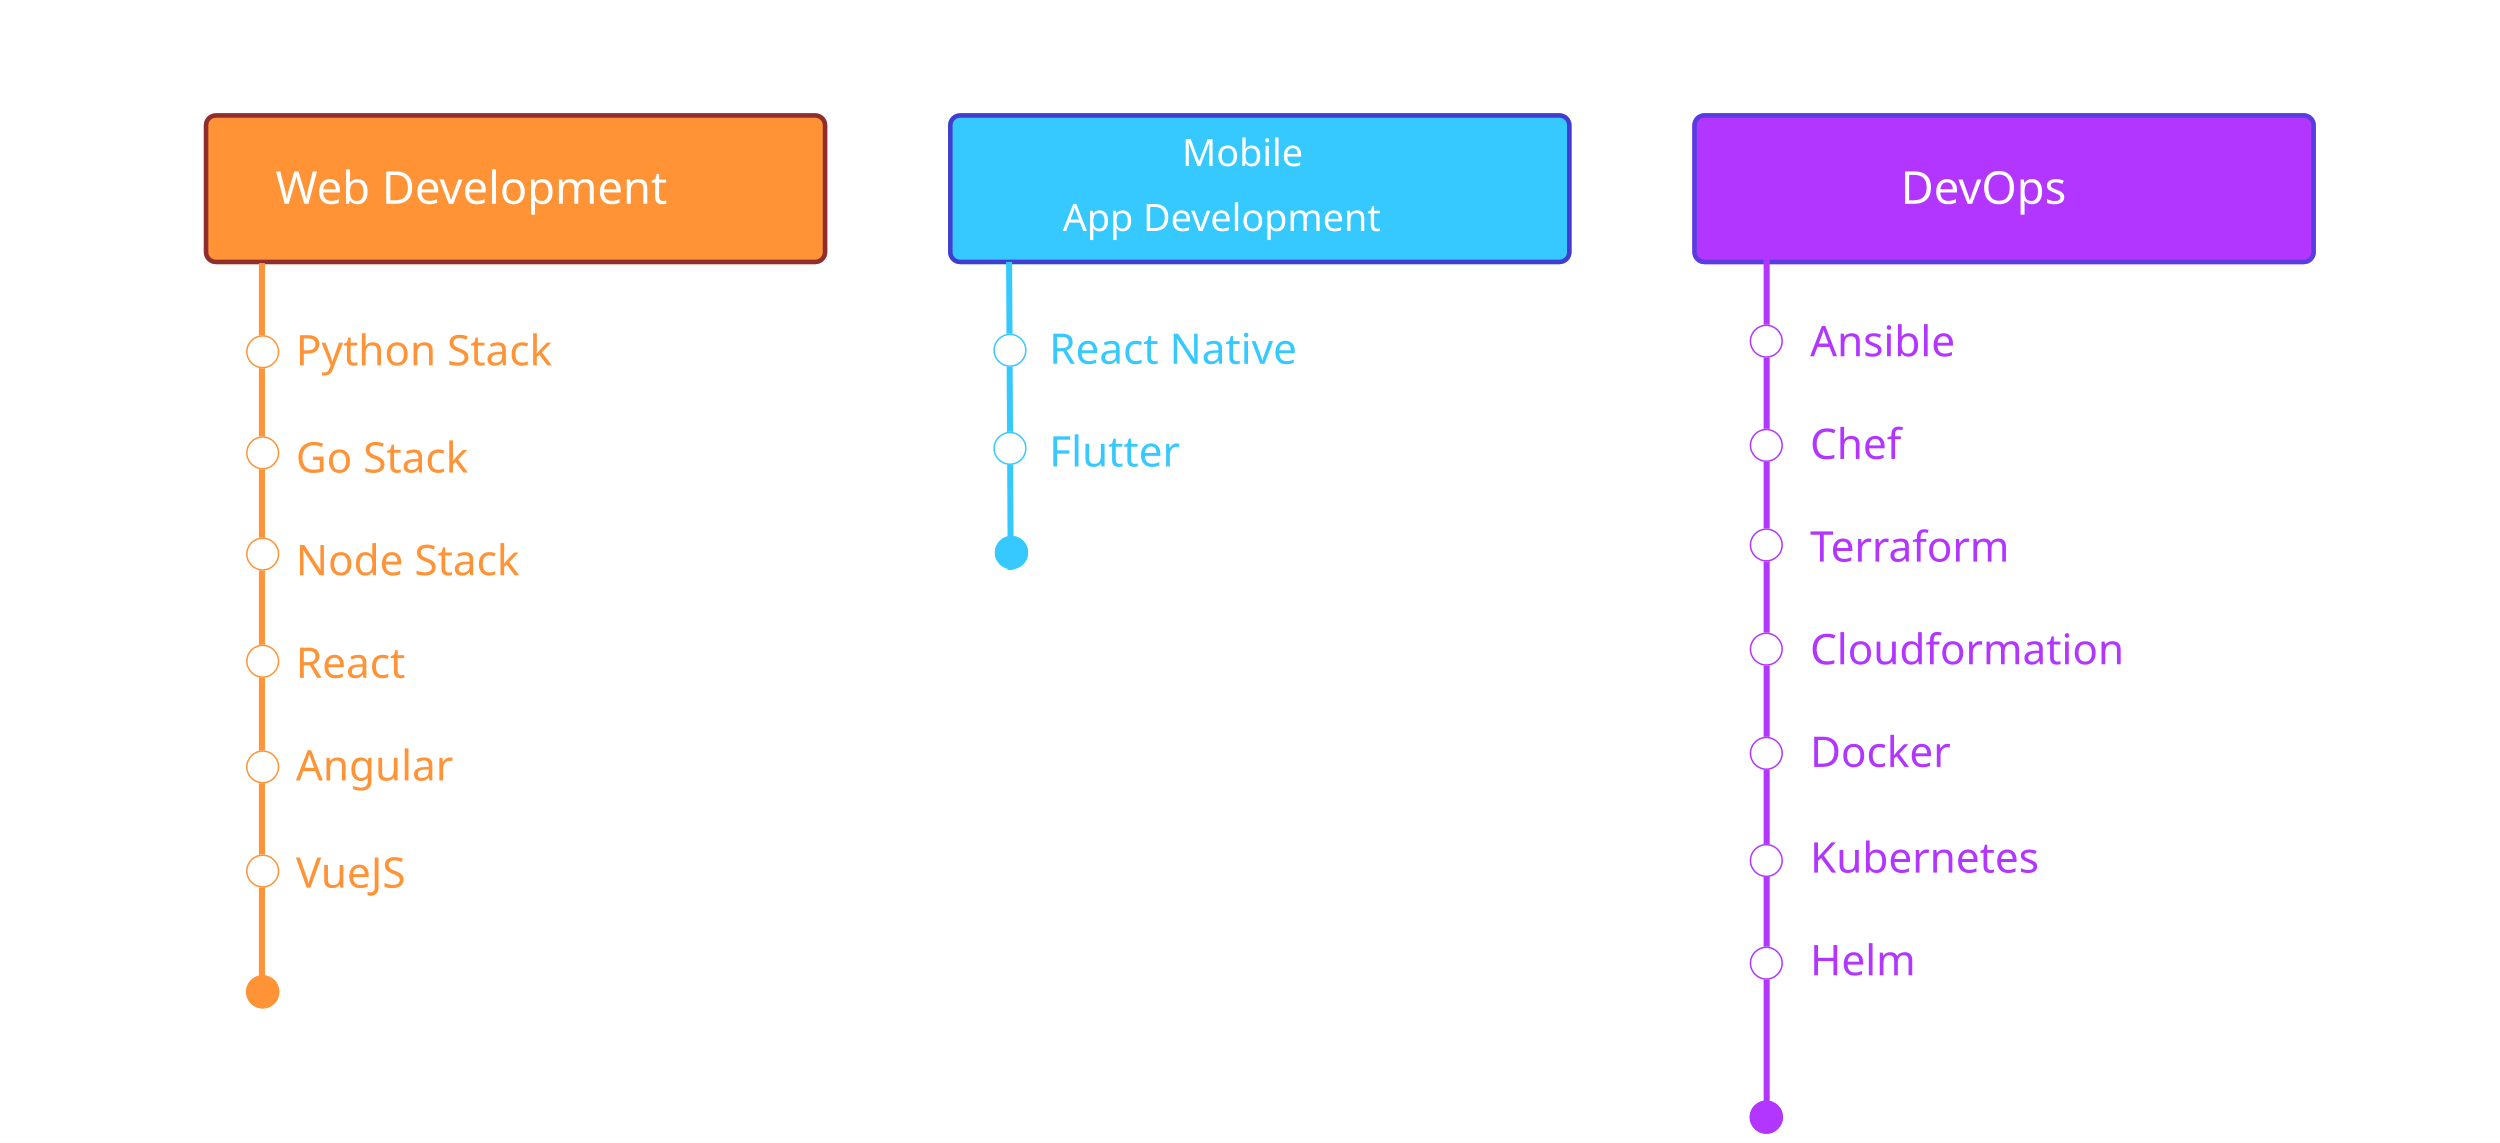
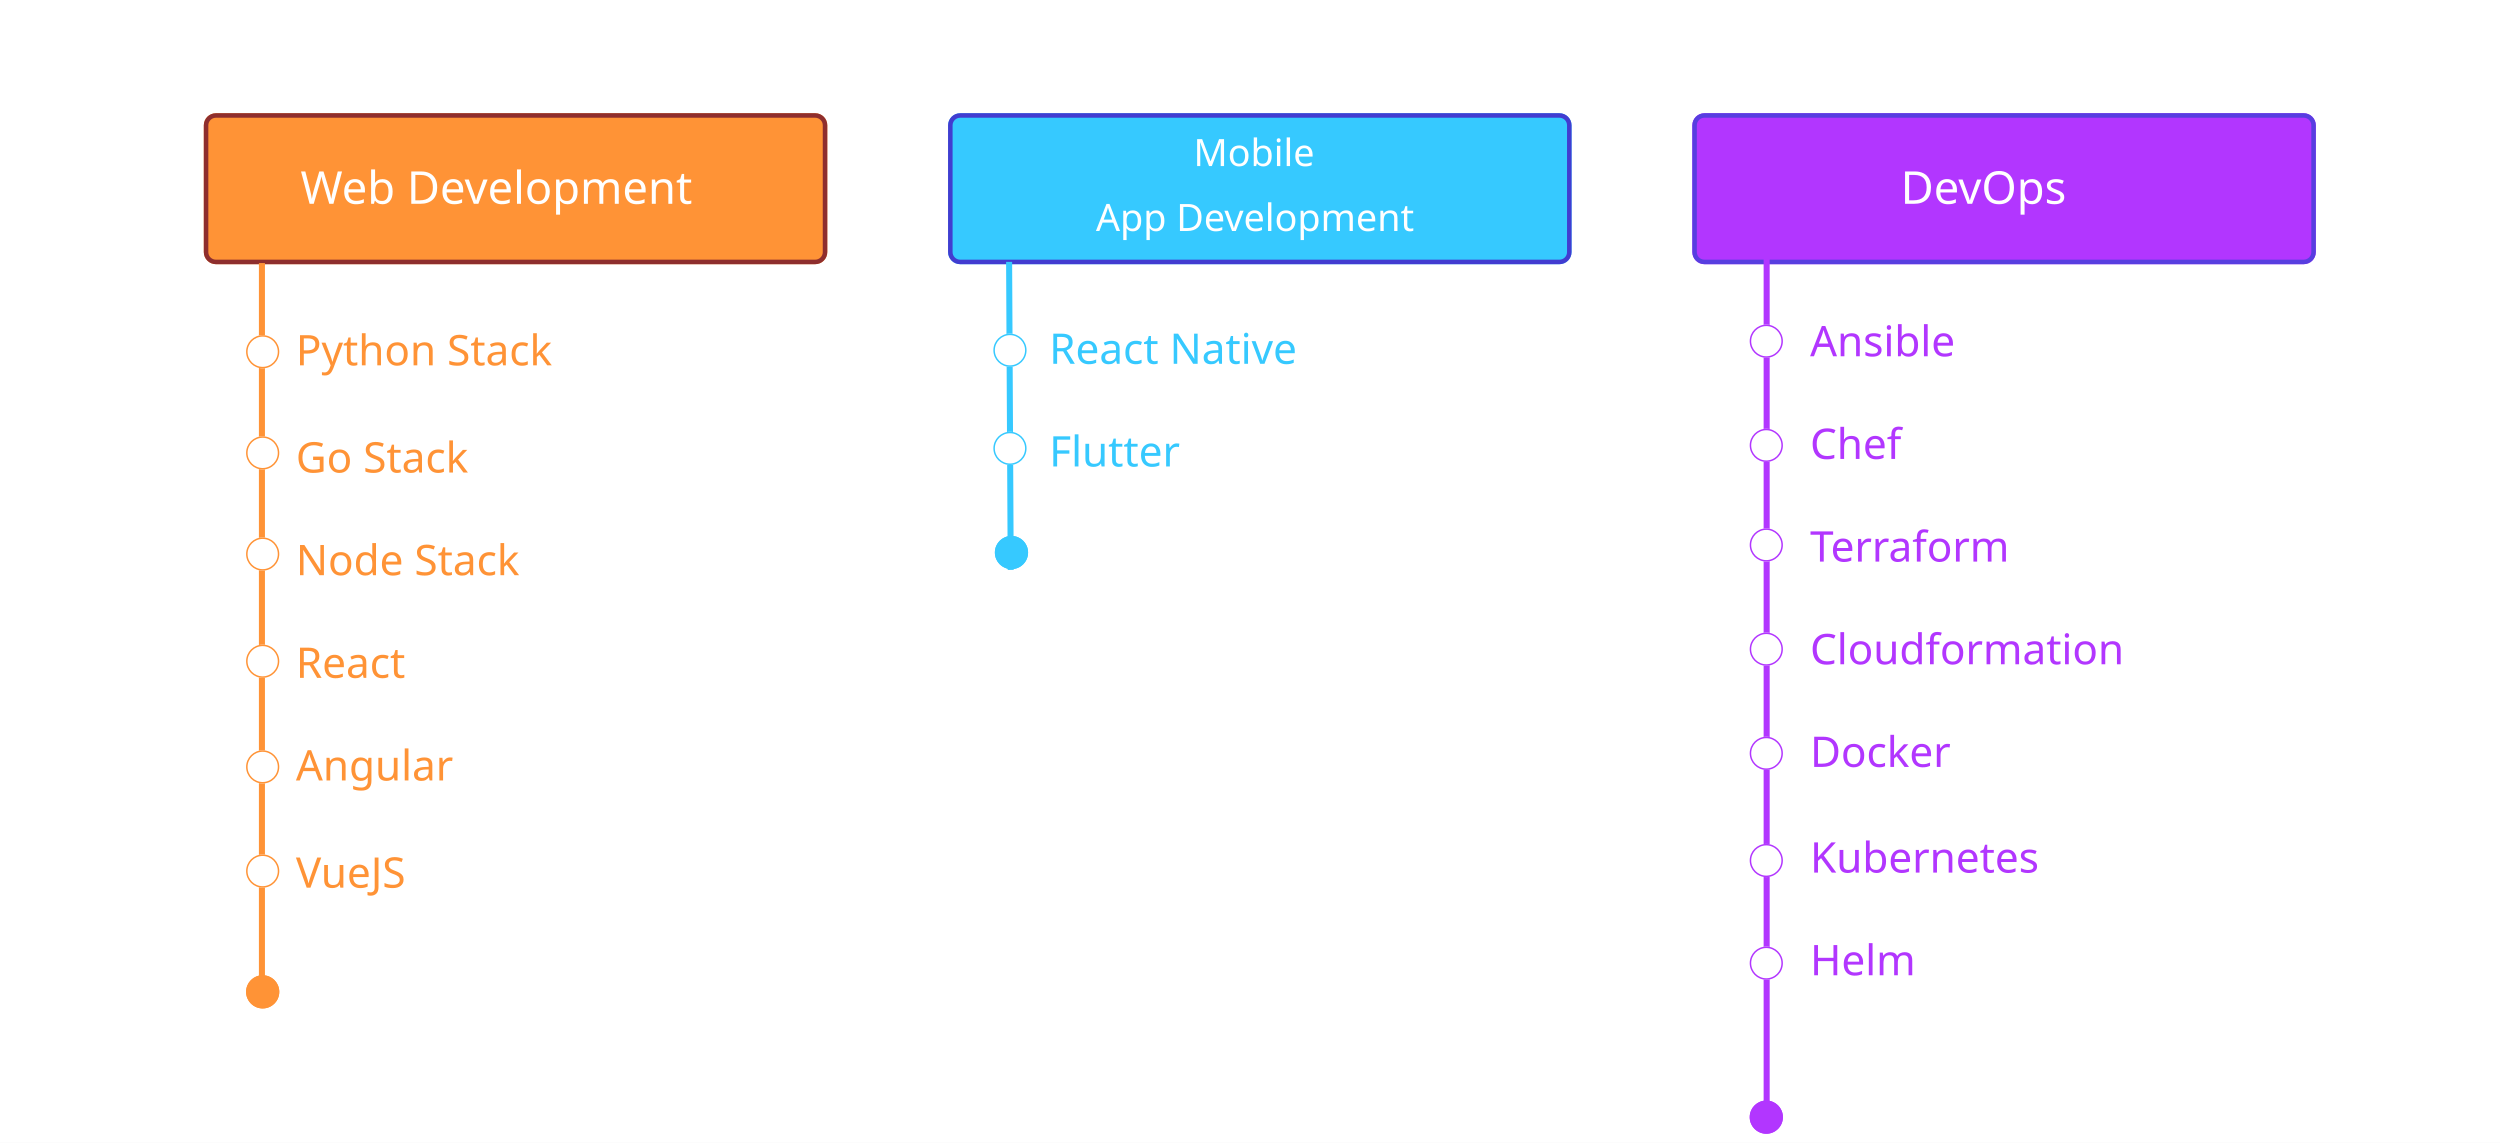
<svg xmlns="http://www.w3.org/2000/svg" width="1656" height="757" viewBox="0 0 1656 757">
  <defs>
    <style>
      .cls-1 {
        clip-path: url(#clip-ss);
      }

-       .cls-13, .cls-14, .cls-2 {
+       .cls-14, .cls-15, .cls-2 {
        fill: #ff9336;
      }

      .cls-2 {
        stroke: #8e2e2e;
      }

      .cls-2, .cls-4, .cls-6 {
        stroke-width: 3px;
      }

-       .cls-12, .cls-16, .cls-21, .cls-3, .cls-5, .cls-8 {
+       .cls-13, .cls-17, .cls-22, .cls-3, .cls-5, .cls-7, .cls-9 {
        fill: #fff;
      }

+       .cls-3, .cls-7 {
+         font-size: 30px;
+       }
+ 
      .cls-3 {
-         font-size: 30px;
-       }
- 
-       .cls-10, .cls-14, .cls-18, .cls-3, .cls-5 {
-         font-family: HiraKakuStdN-W8, Hiragino Kaku Gothic StdN;
-       }
- 
-       .cls-17, .cls-18, .cls-4 {
+         font-family: HiraginoSans-W5, Hiragino Sans;
+       }
+ 
+       .cls-18, .cls-19, .cls-4 {
        fill: #36c9ff;
      }

      .cls-4 {
        stroke: #423cd0;
      }

      .cls-5 {
        font-size: 25px;
-       }
- 
-       .cls-10, .cls-6, .cls-9 {
+         font-family: HiraMaruProN-W4, Hiragino Maru Gothic ProN;
+       }
+ 
+       .cls-10, .cls-11, .cls-6 {
        fill: #b236ff;
      }

      .cls-6 {
        stroke: #583ee0;
      }

-       .cls-11, .cls-15, .cls-20, .cls-7 {
+       .cls-11, .cls-15, .cls-19, .cls-7 {
+         font-family: HiraMaruPro-W4, Hiragino Maru Gothic Pro;
+       }
+ 
+       .cls-12, .cls-16, .cls-21, .cls-8 {
        fill: none;
      }

-       .cls-7, .cls-8, .cls-9 {
+       .cls-10, .cls-8, .cls-9 {
        stroke: #b236ff;
      }

-       .cls-11, .cls-15, .cls-7 {
+       .cls-12, .cls-16, .cls-8 {
        stroke-width: 4px;
      }

-       .cls-10, .cls-14, .cls-18 {
+       .cls-11, .cls-15, .cls-19 {
        font-size: 28px;
      }

-       .cls-11, .cls-12, .cls-13 {
+       .cls-12, .cls-13, .cls-14 {
        stroke: #ff9336;
      }

-       .cls-15, .cls-16, .cls-17 {
+       .cls-16, .cls-17, .cls-18 {
        stroke: #36c9ff;
      }

-       .cls-19 {
+       .cls-20 {
        stroke: none;
      }
    </style>
    <clipPath id="clip-ss">
      <rect width="1656" height="757" />
    </clipPath>
  </defs>
  <g id="ss" class="cls-1">
-     <rect class="cls-21" width="1656" height="757" />
+     <rect class="cls-22" width="1656" height="757" />
    <g id="Tile" transform="translate(135 75)">
      <g id="Rectangle_1" data-name="Rectangle 1" class="cls-2">
-         <rect class="cls-19" width="413" height="100" rx="8" />
-         <rect class="cls-20" x="1.5" y="1.5" width="410" height="97" rx="6.5" />
+         <rect class="cls-20" width="413" height="100" rx="8" />
+         <rect class="cls-21" x="1.5" y="1.5" width="410" height="97" rx="6.5" />
      </g>
      <text id="Web_Development" data-name="Web Development" class="cls-3" transform="translate(207 60)">
-         <tspan x="-159.525" y="0">Web Development</tspan>
+         <tspan x="-142.95" y="0">Web Development</tspan>
      </text>
    </g>
    <g id="Tile-2" data-name="Tile" transform="translate(628 75)">
      <g id="Rectangle_1-2" data-name="Rectangle 1" class="cls-4">
-         <rect class="cls-19" width="413" height="100" rx="8" />
-         <rect class="cls-20" x="1.5" y="1.5" width="410" height="97" rx="6.5" />
+         <rect class="cls-20" width="413" height="100" rx="8" />
+         <rect class="cls-21" x="1.5" y="1.5" width="410" height="97" rx="6.5" />
      </g>
      <text id="Mobile_App_Development" data-name="Mobile  App Development" class="cls-5" transform="translate(207 35)">
-         <tspan x="-52.025" y="0">Mobile </tspan>
-         <tspan x="-131.05" y="43">App Development</tspan>
+         <tspan x="-44.438" y="0">Mobile </tspan>
+         <tspan x="-109.05" y="43">App Development</tspan>
      </text>
    </g>
    <g id="Tile-3" data-name="Tile" transform="translate(1121 75)">
      <g id="Rectangle_1-3" data-name="Rectangle 1" class="cls-6">
-         <rect class="cls-19" width="413" height="100" rx="8" />
-         <rect class="cls-20" x="1.5" y="1.5" width="410" height="97" rx="6.5" />
-       </g>
-       <text id="DevOps" class="cls-3" transform="translate(138 60)">
+         <rect class="cls-20" width="413" height="100" rx="8" />
+         <rect class="cls-21" x="1.5" y="1.5" width="410" height="97" rx="6.5" />
+       </g>
+       <text id="DevOps" class="cls-7" transform="translate(138 60)">
        <tspan x="0" y="0">DevOps</tspan>
      </text>
    </g>
    <g id="DevOps_item" data-name="DevOps item" transform="translate(1160.727 167.242)">
      <g id="Connector">
-         <line id="Line_1" data-name="Line 1" class="cls-7" y2="570.258" transform="translate(9.5)" />
-         <g id="Ellipse_2" data-name="Ellipse 2" class="cls-8" transform="translate(-1.727 47.758)">
-           <circle class="cls-19" cx="11" cy="11" r="11" />
-           <circle class="cls-20" cx="11" cy="11" r="10.5" />
-         </g>
-         <g id="Ellipse_3" data-name="Ellipse 3" class="cls-8" transform="translate(-1.727 116.758)">
-           <circle class="cls-19" cx="11" cy="11" r="11" />
-           <circle class="cls-20" cx="11" cy="11" r="10.5" />
-         </g>
-         <g id="Ellipse_4" data-name="Ellipse 4" class="cls-8" transform="translate(-1.727 182.758)">
-           <circle class="cls-19" cx="11" cy="11" r="11" />
-           <circle class="cls-20" cx="11" cy="11" r="10.5" />
-         </g>
-         <g id="Ellipse_5" data-name="Ellipse 5" class="cls-8" transform="translate(-1.727 251.758)">
-           <circle class="cls-19" cx="11" cy="11" r="11" />
-           <circle class="cls-20" cx="11" cy="11" r="10.5" />
-         </g>
-         <g id="Ellipse_6" data-name="Ellipse 6" class="cls-8" transform="translate(-1.727 320.758)">
-           <circle class="cls-19" cx="11" cy="11" r="11" />
-           <circle class="cls-20" cx="11" cy="11" r="10.5" />
-         </g>
-         <g id="Ellipse_7" data-name="Ellipse 7" class="cls-8" transform="translate(-1.727 391.758)">
-           <circle class="cls-19" cx="11" cy="11" r="11" />
-           <circle class="cls-20" cx="11" cy="11" r="10.5" />
-         </g>
-         <g id="Ellipse_8" data-name="Ellipse 8" class="cls-8" transform="translate(-1.727 459.758)">
-           <circle class="cls-19" cx="11" cy="11" r="11" />
-           <circle class="cls-20" cx="11" cy="11" r="10.5" />
-         </g>
-         <g id="Ellipse_11" data-name="Ellipse 11" class="cls-9" transform="translate(-1.727 561.758)">
-           <circle class="cls-19" cx="11" cy="11" r="11" />
-           <circle class="cls-20" cx="11" cy="11" r="10.5" />
-         </g>
-       </g>
-       <text id="Ansible" class="cls-10" transform="translate(38.273 68.758)">
+         <line id="Line_1" data-name="Line 1" class="cls-8" y2="570.258" transform="translate(9.5)" />
+         <g id="Ellipse_2" data-name="Ellipse 2" class="cls-9" transform="translate(-1.727 47.758)">
+           <circle class="cls-20" cx="11" cy="11" r="11" />
+           <circle class="cls-21" cx="11" cy="11" r="10.5" />
+         </g>
+         <g id="Ellipse_3" data-name="Ellipse 3" class="cls-9" transform="translate(-1.727 116.758)">
+           <circle class="cls-20" cx="11" cy="11" r="11" />
+           <circle class="cls-21" cx="11" cy="11" r="10.5" />
+         </g>
+         <g id="Ellipse_4" data-name="Ellipse 4" class="cls-9" transform="translate(-1.727 182.758)">
+           <circle class="cls-20" cx="11" cy="11" r="11" />
+           <circle class="cls-21" cx="11" cy="11" r="10.5" />
+         </g>
+         <g id="Ellipse_5" data-name="Ellipse 5" class="cls-9" transform="translate(-1.727 251.758)">
+           <circle class="cls-20" cx="11" cy="11" r="11" />
+           <circle class="cls-21" cx="11" cy="11" r="10.5" />
+         </g>
+         <g id="Ellipse_6" data-name="Ellipse 6" class="cls-9" transform="translate(-1.727 320.758)">
+           <circle class="cls-20" cx="11" cy="11" r="11" />
+           <circle class="cls-21" cx="11" cy="11" r="10.5" />
+         </g>
+         <g id="Ellipse_7" data-name="Ellipse 7" class="cls-9" transform="translate(-1.727 391.758)">
+           <circle class="cls-20" cx="11" cy="11" r="11" />
+           <circle class="cls-21" cx="11" cy="11" r="10.5" />
+         </g>
+         <g id="Ellipse_8" data-name="Ellipse 8" class="cls-9" transform="translate(-1.727 459.758)">
+           <circle class="cls-20" cx="11" cy="11" r="11" />
+           <circle class="cls-21" cx="11" cy="11" r="10.5" />
+         </g>
+         <g id="Ellipse_11" data-name="Ellipse 11" class="cls-10" transform="translate(-1.727 561.758)">
+           <circle class="cls-20" cx="11" cy="11" r="11" />
+           <circle class="cls-21" cx="11" cy="11" r="10.5" />
+         </g>
+       </g>
+       <text id="Ansible" class="cls-11" transform="translate(38.273 68.758)">
        <tspan x="0" y="0">Ansible</tspan>
      </text>
-       <text id="Chef" class="cls-10" transform="translate(38.273 136.758)">
+       <text id="Chef" class="cls-11" transform="translate(38.273 136.758)">
        <tspan x="0" y="0">Chef</tspan>
      </text>
-       <text id="Terraform" class="cls-10" transform="translate(38.273 204.758)">
+       <text id="Terraform" class="cls-11" transform="translate(38.273 204.758)">
        <tspan x="0" y="0">Terraform</tspan>
      </text>
-       <text id="Cloudformation" class="cls-10" transform="translate(38.273 272.758)">
+       <text id="Cloudformation" class="cls-11" transform="translate(38.273 272.758)">
        <tspan x="0" y="0">Cloudformation</tspan>
      </text>
-       <text id="Docker" class="cls-10" transform="translate(38.273 340.758)">
+       <text id="Docker" class="cls-11" transform="translate(38.273 340.758)">
        <tspan x="0" y="0">Docker</tspan>
      </text>
-       <text id="Kubernetes" class="cls-10" transform="translate(38.273 410.758)">
+       <text id="Kubernetes" class="cls-11" transform="translate(38.273 410.758)">
        <tspan x="0" y="0">Kubernetes</tspan>
      </text>
-       <text id="Helm" class="cls-10" transform="translate(38.273 478.758)">
+       <text id="Helm" class="cls-11" transform="translate(38.273 478.758)">
        <tspan x="0" y="0">Helm</tspan>
      </text>
    </g>
    <g id="DevOps_item-2" data-name="DevOps item" transform="translate(164 174.242)">
      <g id="Connector-2" data-name="Connector">
-         <line id="Line_1-2" data-name="Line 1" class="cls-11" y2="478.258" transform="translate(9.5)" />
-         <g id="Ellipse_2-2" data-name="Ellipse 2" class="cls-12" transform="translate(-1 47.758)">
-           <circle class="cls-19" cx="11" cy="11" r="11" />
-           <circle class="cls-20" cx="11" cy="11" r="10.5" />
-         </g>
-         <g id="Ellipse_3-2" data-name="Ellipse 3" class="cls-12" transform="translate(-1 114.758)">
-           <circle class="cls-19" cx="11" cy="11" r="11" />
-           <circle class="cls-20" cx="11" cy="11" r="10.5" />
-         </g>
-         <g id="Ellipse_4-2" data-name="Ellipse 4" class="cls-12" transform="translate(-1 181.758)">
-           <circle class="cls-19" cx="11" cy="11" r="11" />
-           <circle class="cls-20" cx="11" cy="11" r="10.5" />
-         </g>
-         <g id="Ellipse_5-2" data-name="Ellipse 5" class="cls-12" transform="translate(-1 252.758)">
-           <circle class="cls-19" cx="11" cy="11" r="11" />
-           <circle class="cls-20" cx="11" cy="11" r="10.5" />
-         </g>
-         <g id="Ellipse_6-2" data-name="Ellipse 6" class="cls-12" transform="translate(-1 322.758)">
-           <circle class="cls-19" cx="11" cy="11" r="11" />
-           <circle class="cls-20" cx="11" cy="11" r="10.5" />
-         </g>
-         <g id="Ellipse_7-2" data-name="Ellipse 7" class="cls-12" transform="translate(-1 391.758)">
-           <circle class="cls-19" cx="11" cy="11" r="11" />
-           <circle class="cls-20" cx="11" cy="11" r="10.5" />
-         </g>
-         <g id="Ellipse_9" data-name="Ellipse 9" class="cls-13" transform="translate(-1 471.758)">
-           <circle class="cls-19" cx="11" cy="11" r="11" />
-           <circle class="cls-20" cx="11" cy="11" r="10.5" />
-         </g>
-       </g>
-       <text id="Python_Stack" data-name="Python Stack" class="cls-14" transform="translate(32 67.758)">
+         <line id="Line_1-2" data-name="Line 1" class="cls-12" y2="478.258" transform="translate(9.5)" />
+         <g id="Ellipse_2-2" data-name="Ellipse 2" class="cls-13" transform="translate(-1 47.758)">
+           <circle class="cls-20" cx="11" cy="11" r="11" />
+           <circle class="cls-21" cx="11" cy="11" r="10.5" />
+         </g>
+         <g id="Ellipse_3-2" data-name="Ellipse 3" class="cls-13" transform="translate(-1 114.758)">
+           <circle class="cls-20" cx="11" cy="11" r="11" />
+           <circle class="cls-21" cx="11" cy="11" r="10.5" />
+         </g>
+         <g id="Ellipse_4-2" data-name="Ellipse 4" class="cls-13" transform="translate(-1 181.758)">
+           <circle class="cls-20" cx="11" cy="11" r="11" />
+           <circle class="cls-21" cx="11" cy="11" r="10.5" />
+         </g>
+         <g id="Ellipse_5-2" data-name="Ellipse 5" class="cls-13" transform="translate(-1 252.758)">
+           <circle class="cls-20" cx="11" cy="11" r="11" />
+           <circle class="cls-21" cx="11" cy="11" r="10.5" />
+         </g>
+         <g id="Ellipse_6-2" data-name="Ellipse 6" class="cls-13" transform="translate(-1 322.758)">
+           <circle class="cls-20" cx="11" cy="11" r="11" />
+           <circle class="cls-21" cx="11" cy="11" r="10.5" />
+         </g>
+         <g id="Ellipse_7-2" data-name="Ellipse 7" class="cls-13" transform="translate(-1 391.758)">
+           <circle class="cls-20" cx="11" cy="11" r="11" />
+           <circle class="cls-21" cx="11" cy="11" r="10.5" />
+         </g>
+         <g id="Ellipse_9" data-name="Ellipse 9" class="cls-14" transform="translate(-1 471.758)">
+           <circle class="cls-20" cx="11" cy="11" r="11" />
+           <circle class="cls-21" cx="11" cy="11" r="10.5" />
+         </g>
+       </g>
+       <text id="Python_Stack" data-name="Python Stack" class="cls-15" transform="translate(32 67.758)">
        <tspan x="0" y="0">Python Stack</tspan>
      </text>
-       <text id="Go_Stack" data-name="Go Stack" class="cls-14" transform="translate(32 138.758)">
+       <text id="Go_Stack" data-name="Go Stack" class="cls-15" transform="translate(32 138.758)">
        <tspan x="0" y="0">Go Stack</tspan>
      </text>
-       <text id="Node_Stack" data-name="Node Stack" class="cls-14" transform="translate(32 206.758)">
+       <text id="Node_Stack" data-name="Node Stack" class="cls-15" transform="translate(32 206.758)">
        <tspan x="0" y="0">Node Stack</tspan>
      </text>
-       <text id="React" class="cls-14" transform="translate(32 274.758)">
+       <text id="React" class="cls-15" transform="translate(32 274.758)">
        <tspan x="0" y="0">React</tspan>
      </text>
-       <text id="Angular" class="cls-14" transform="translate(32 342.758)">
+       <text id="Angular" class="cls-15" transform="translate(32 342.758)">
        <tspan x="0" y="0">Angular</tspan>
      </text>
-       <text id="VueJS" class="cls-14" transform="translate(32 413.758)">
+       <text id="VueJS" class="cls-15" transform="translate(32 413.758)">
        <tspan x="0" y="0">VueJS</tspan>
      </text>
    </g>
    <g id="DevOps_item-3" data-name="DevOps item" transform="translate(658.936 173.448)">
      <g id="Connector-3" data-name="Connector">
-         <line id="Line_1-3" data-name="Line 1" class="cls-15" x2="1.064" y2="204.052" transform="translate(9.5)" />
-         <g id="Ellipse_2-3" data-name="Ellipse 2" class="cls-16" transform="translate(-0.936 47.552)">
-           <circle class="cls-19" cx="11" cy="11" r="11" />
-           <circle class="cls-20" cx="11" cy="11" r="10.5" />
-         </g>
-         <g id="Ellipse_3-3" data-name="Ellipse 3" class="cls-16" transform="translate(-0.936 112.552)">
-           <circle class="cls-19" cx="11" cy="11" r="11" />
-           <circle class="cls-20" cx="11" cy="11" r="10.5" />
-         </g>
-         <g id="Ellipse_10" data-name="Ellipse 10" class="cls-17" transform="translate(0.064 181.552)">
-           <circle class="cls-19" cx="11" cy="11" r="11" />
-           <circle class="cls-20" cx="11" cy="11" r="10.5" />
-         </g>
-       </g>
-       <text id="React_Native" data-name="React Native" class="cls-18" transform="translate(36.064 67.552)">
+         <line id="Line_1-3" data-name="Line 1" class="cls-16" x2="1.064" y2="204.052" transform="translate(9.5)" />
+         <g id="Ellipse_2-3" data-name="Ellipse 2" class="cls-17" transform="translate(-0.936 47.552)">
+           <circle class="cls-20" cx="11" cy="11" r="11" />
+           <circle class="cls-21" cx="11" cy="11" r="10.5" />
+         </g>
+         <g id="Ellipse_3-3" data-name="Ellipse 3" class="cls-17" transform="translate(-0.936 112.552)">
+           <circle class="cls-20" cx="11" cy="11" r="11" />
+           <circle class="cls-21" cx="11" cy="11" r="10.5" />
+         </g>
+         <g id="Ellipse_10" data-name="Ellipse 10" class="cls-18" transform="translate(0.064 181.552)">
+           <circle class="cls-20" cx="11" cy="11" r="11" />
+           <circle class="cls-21" cx="11" cy="11" r="10.5" />
+         </g>
+       </g>
+       <text id="React_Native" data-name="React Native" class="cls-19" transform="translate(36.064 67.552)">
        <tspan x="0" y="0">React Native</tspan>
      </text>
-       <text id="Flutter" class="cls-18" transform="translate(36.064 135.552)">
+       <text id="Flutter" class="cls-19" transform="translate(36.064 135.552)">
        <tspan x="0" y="0">Flutter</tspan>
      </text>
    </g>
  </g>
</svg>
